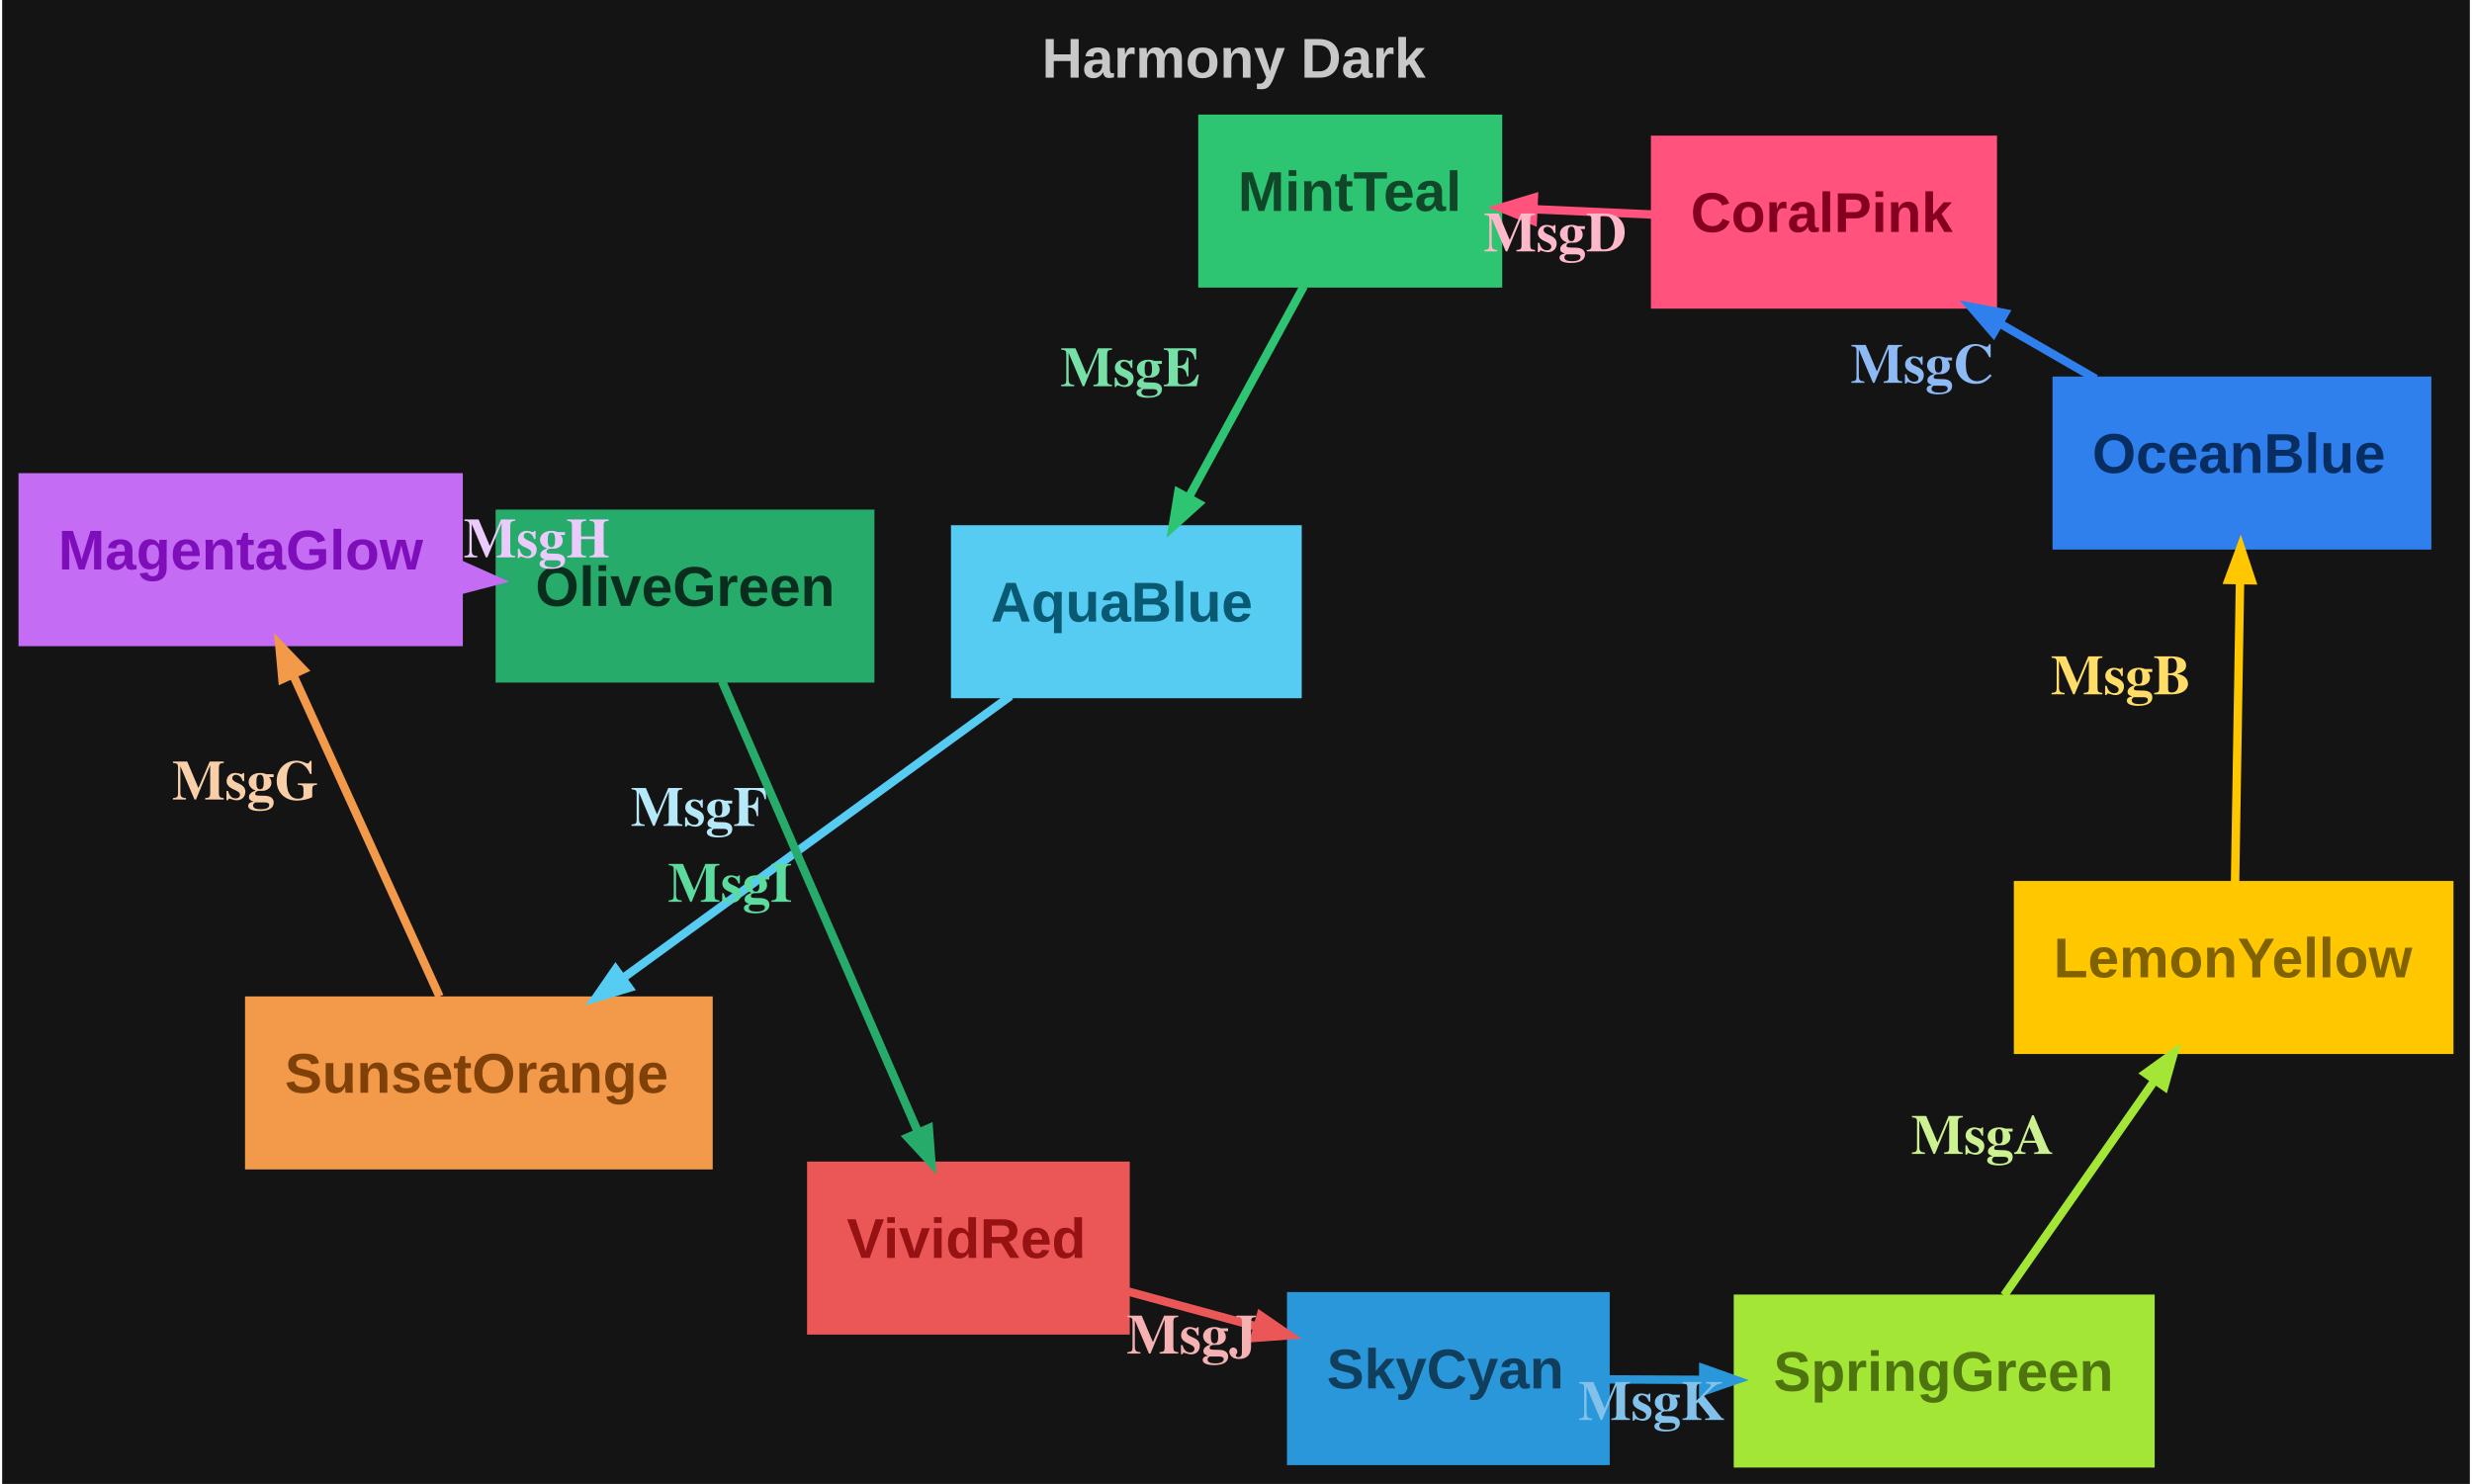
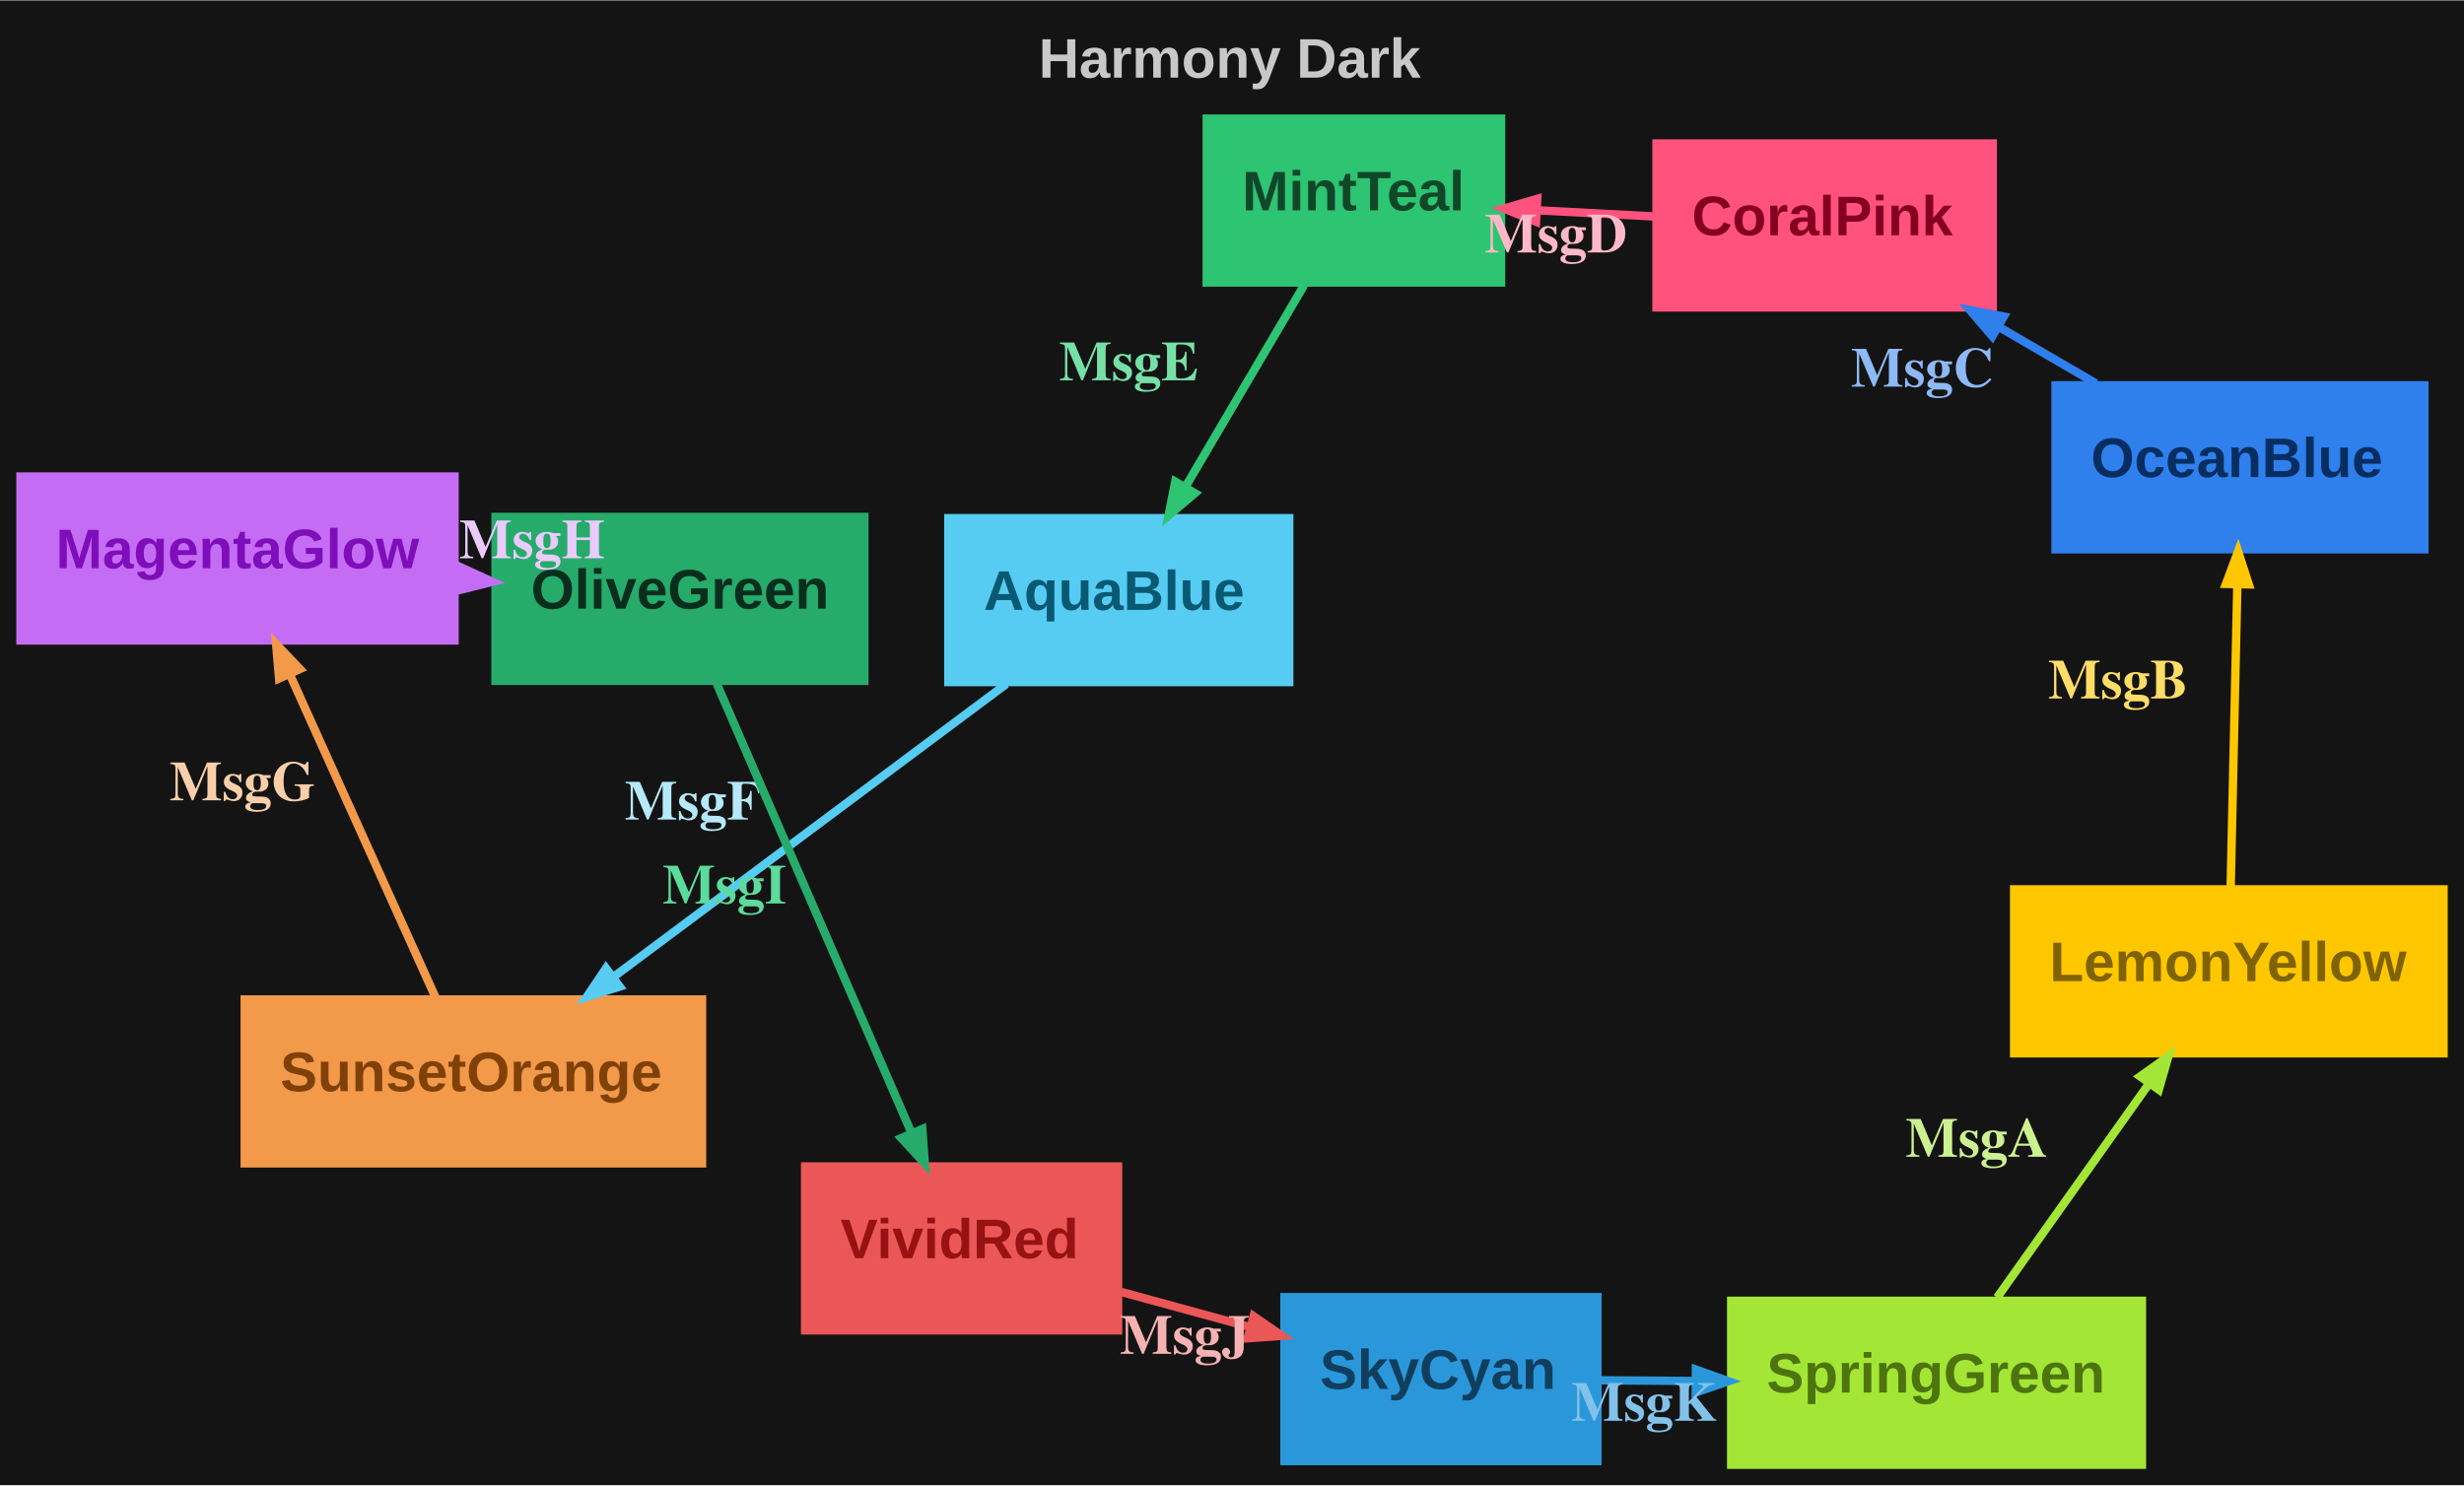
- <svg xmlns="http://www.w3.org/2000/svg" width="528pt" height="317pt" viewBox="0.00 0.00 527.63 317.33">
-   <g id="graph0" class="graph" transform="scale(1 1) rotate(0) translate(4 313.33)">
-     <polygon fill="#141414" stroke="transparent" points="-4,4 -4,-313.33 523.63,-313.33 523.63,4 -4,4" />
-     <text text-anchor="start" x="218.32" y="-296.73" font-family="Arial" font-weight="bold" font-size="12.00" fill="#c8c8c8">Harmony Dark</text>
+ <svg xmlns="http://www.w3.org/2000/svg" width="529pt" height="319pt" viewBox="0.00 0.00 529.11 318.90">
+   <g id="graph0" class="graph" transform="scale(1 1) rotate(0) translate(4 314.9)">
+     <polygon fill="#141414" stroke="transparent" points="-4,4 -4,-314.9 525.11,-314.9 525.11,4 -4,4" />
+     <text text-anchor="start" x="219.05" y="-298.3" font-family="Arial" font-weight="bold" font-size="12.00" fill="#c8c8c8">Harmony Dark</text>
    <g id="node1" class="node">
-       <polygon fill="#a3e635" stroke="#a3e635" points="455.74,-36 366.74,-36 366.74,0 455.74,0 455.74,-36" />
-       <text text-anchor="start" x="374.74" y="-15.9" font-family="Arial" font-weight="bold" font-size="12.00" fill="#4d740e">SpringGreen</text>
+       <polygon fill="#a3e635" stroke="#a3e635" points="456.35,-36 367.35,-36 367.35,0 456.35,0 456.35,-36" />
+       <text text-anchor="start" x="375.35" y="-15.9" font-family="Arial" font-weight="bold" font-size="12.00" fill="#4d740e">SpringGreen</text>
    </g>
    <g id="node2" class="node">
-       <polygon fill="#ffc700" stroke="#ffc700" points="519.63,-124.44 426.63,-124.44 426.63,-88.44 519.63,-88.44 519.63,-124.44" />
-       <text text-anchor="start" x="434.63" y="-104.34" font-family="Arial" font-weight="bold" font-size="12.00" fill="#806300">LemonYellow</text>
+       <polygon fill="#ffc700" stroke="#ffc700" points="521.11,-124.36 428.11,-124.36 428.11,-88.36 521.11,-88.36 521.11,-124.36" />
+       <text text-anchor="start" x="436.11" y="-104.26" font-family="Arial" font-weight="bold" font-size="12.00" fill="#806300">LemonYellow</text>
    </g>
    <g id="edge1" class="edge">
-       <path fill="none" stroke="#a3e635" stroke-width="1.8" d="M424.06,-36.33C433.36,-49.61 446.02,-67.7 456.15,-82.18" />
-       <polygon fill="#a3e635" stroke="#a3e635" stroke-width="1.8" points="454.3,-83.81 460.32,-88.14 458.32,-81 454.3,-83.81" />
-       <text text-anchor="start" x="404.16" y="-66.58" font-family="Times,serif" font-weight="bold" font-size="12.00" fill="#ccf190">MsgA</text>
+       <path fill="none" stroke="#a3e635" stroke-width="1.8" d="M424.86,-36.31C434.28,-49.58 447.12,-67.66 457.39,-82.12" />
+       <polygon fill="#a3e635" stroke="#a3e635" stroke-width="1.8" points="455.57,-83.79 461.62,-88.08 459.57,-80.95 455.57,-83.79" />
+       <text text-anchor="start" x="405.2" y="-66.54" font-family="Times,serif" font-weight="bold" font-size="12.00" fill="#ccf190">MsgA</text>
    </g>
    <g id="node3" class="node">
-       <polygon fill="#2f80ed" stroke="#2f80ed" points="514.9,-232.31 434.9,-232.31 434.9,-196.31 514.9,-196.31 514.9,-232.31" />
-       <text text-anchor="start" x="442.9" y="-212.21" font-family="Arial" font-weight="bold" font-size="12.00" fill="#082e61">OceanBlue</text>
+       <polygon fill="#2f80ed" stroke="#2f80ed" points="517,-232.62 437,-232.62 437,-196.62 517,-196.62 517,-232.62" />
+       <text text-anchor="start" x="445" y="-212.52" font-family="Arial" font-weight="bold" font-size="12.00" fill="#082e61">OceanBlue</text>
    </g>
    <g id="edge2" class="edge">
-       <path fill="none" stroke="#ffc700" stroke-width="1.8" d="M473.43,-124.74C473.72,-142.43 474.16,-169.39 474.49,-189.11" />
-       <polygon fill="#ffc700" stroke="#ffc700" stroke-width="1.8" points="472.04,-189.32 474.61,-196.28 476.94,-189.24 472.04,-189.32" />
-       <text text-anchor="start" x="434.02" y="-164.86" font-family="Times,serif" font-weight="bold" font-size="12.00" fill="#ffdd66">MsgB</text>
+       <path fill="none" stroke="#ffc700" stroke-width="1.8" d="M475.01,-124.73C475.41,-142.49 476,-169.54 476.44,-189.33" />
+       <polygon fill="#ffc700" stroke="#ffc700" stroke-width="1.8" points="474,-189.58 476.6,-196.53 478.89,-189.47 474,-189.58" />
+       <text text-anchor="start" x="435.81" y="-164.97" font-family="Times,serif" font-weight="bold" font-size="12.00" fill="#ffdd66">MsgB</text>
    </g>
    <g id="node4" class="node">
-       <polygon fill="#ff527c" stroke="#ff527c" points="422.03,-283.83 349.03,-283.83 349.03,-247.83 422.03,-247.83 422.03,-283.83" />
-       <text text-anchor="start" x="357.03" y="-263.73" font-family="Arial" font-weight="bold" font-size="12.00" fill="#850020">CoralPink</text>
+       <polygon fill="#ff527c" stroke="#ff527c" points="424.31,-284.56 351.31,-284.56 351.31,-248.56 424.31,-248.56 424.31,-284.56" />
+       <text text-anchor="start" x="359.31" y="-264.46" font-family="Arial" font-weight="bold" font-size="12.00" fill="#850020">CoralPink</text>
    </g>
    <g id="edge3" class="edge">
-       <path fill="none" stroke="#2f80ed" stroke-width="1.8" d="M443.64,-232.33C437.02,-236.15 429.95,-240.22 423.12,-244.16" />
-       <polygon fill="#2f80ed" stroke="#2f80ed" stroke-width="1.8" points="421.76,-242.12 416.92,-247.73 424.21,-246.36 421.76,-242.12" />
-       <text text-anchor="start" x="391.22" y="-231.47" font-family="Times,serif" font-weight="bold" font-size="12.00" fill="#8db9f5">MsgC</text>
+       <path fill="none" stroke="#2f80ed" stroke-width="1.8" d="M446.06,-232.64C439.35,-236.54 432.2,-240.71 425.27,-244.74" />
+       <polygon fill="#2f80ed" stroke="#2f80ed" stroke-width="1.8" points="423.82,-242.76 419,-248.4 426.28,-246.99 423.82,-242.76" />
+       <text text-anchor="start" x="393.47" y="-231.95" font-family="Times,serif" font-weight="bold" font-size="12.00" fill="#8db9f5">MsgC</text>
    </g>
    <g id="node5" class="node">
-       <polygon fill="#2dc472" stroke="#2dc472" points="316.24,-288.33 252.24,-288.33 252.24,-252.33 316.24,-252.33 316.24,-288.33" />
-       <text text-anchor="start" x="260.24" y="-268.23" font-family="Arial" font-weight="bold" font-size="12.00" fill="#104729">MintTeal</text>
+       <polygon fill="#2dc472" stroke="#2dc472" points="318.73,-289.9 254.73,-289.9 254.73,-253.9 318.73,-253.9 318.73,-289.9" />
+       <text text-anchor="start" x="262.73" y="-269.8" font-family="Arial" font-weight="bold" font-size="12.00" fill="#104729">MintTeal</text>
    </g>
    <g id="edge4" class="edge">
-       <path fill="none" stroke="#ff527c" stroke-width="1.8" d="M348.96,-267.45C340.72,-267.82 331.94,-268.21 323.6,-268.58" />
-       <polygon fill="#ff527c" stroke="#ff527c" stroke-width="1.8" points="323.28,-266.14 316.39,-268.9 323.5,-271.04 323.28,-266.14" />
-       <text text-anchor="start" x="312.72" y="-259.57" font-family="Times,serif" font-weight="bold" font-size="12.00" fill="#ffb8c9">MsgD</text>
+       <path fill="none" stroke="#ff527c" stroke-width="1.8" d="M351.03,-268.5C342.99,-268.93 334.45,-269.38 326.31,-269.81" />
+       <polygon fill="#ff527c" stroke="#ff527c" stroke-width="1.8" points="325.83,-267.38 318.97,-270.19 326.09,-272.27 325.83,-267.38" />
+       <text text-anchor="start" x="314.81" y="-260.76" font-family="Times,serif" font-weight="bold" font-size="12.00" fill="#ffb8c9">MsgD</text>
    </g>
    <g id="node6" class="node">
-       <polygon fill="#56ccf2" stroke="#56ccf2" points="273.37,-200.52 199.37,-200.52 199.37,-164.52 273.37,-164.52 273.37,-200.52" />
-       <text text-anchor="start" x="207.37" y="-180.42" font-family="Arial" font-weight="bold" font-size="12.00" fill="#095973">AquaBlue</text>
+       <polygon fill="#56ccf2" stroke="#56ccf2" points="273.24,-204.09 199.24,-204.09 199.24,-168.09 273.24,-168.09 273.24,-204.09" />
+       <text text-anchor="start" x="207.24" y="-183.99" font-family="Arial" font-weight="bold" font-size="12.00" fill="#095973">AquaBlue</text>
    </g>
    <g id="edge5" class="edge">
-       <path fill="none" stroke="#2dc472" stroke-width="1.8" d="M274.32,-252.13C267.2,-239.06 257.51,-221.3 249.71,-206.99" />
-       <polygon fill="#2dc472" stroke="#2dc472" stroke-width="1.8" points="251.78,-205.66 246.27,-200.69 247.47,-208.01 251.78,-205.66" />
-       <text text-anchor="start" x="222.26" y="-230.74" font-family="Times,serif" font-weight="bold" font-size="12.00" fill="#76e0a7">MsgE</text>
+       <path fill="none" stroke="#2dc472" stroke-width="1.8" d="M276.02,-253.7C268.59,-241.07 258.61,-224.11 250.51,-210.34" />
+       <polygon fill="#2dc472" stroke="#2dc472" stroke-width="1.8" points="252.59,-209.05 246.93,-204.26 248.37,-211.53 252.59,-209.05" />
+       <text text-anchor="start" x="223.43" y="-233.31" font-family="Times,serif" font-weight="bold" font-size="12.00" fill="#76e0a7">MsgE</text>
    </g>
    <g id="node7" class="node">
-       <polygon fill="#f2994a" stroke="#f2994a" points="147.43,-99.76 48.43,-99.76 48.43,-63.76 147.43,-63.76 147.43,-99.76" />
-       <text text-anchor="start" x="56.43" y="-79.66" font-family="Arial" font-weight="bold" font-size="12.00" fill="#804109">SunsetOrange</text>
+       <polygon fill="#f2994a" stroke="#f2994a" points="147.15,-100.72 48.15,-100.72 48.15,-64.72 147.15,-64.72 147.15,-100.72" />
+       <text text-anchor="start" x="56.15" y="-80.62" font-family="Arial" font-weight="bold" font-size="12.00" fill="#804109">SunsetOrange</text>
    </g>
    <g id="edge6" class="edge">
-       <path fill="none" stroke="#56ccf2" stroke-width="1.8" d="M211.62,-164.51C188.43,-147.63 153.71,-122.35 128.74,-104.18" />
-       <polygon fill="#56ccf2" stroke="#56ccf2" stroke-width="1.8" points="130.03,-102.09 122.93,-99.95 127.15,-106.05 130.03,-102.09" />
-       <text text-anchor="start" x="130.4" y="-136.72" font-family="Times,serif" font-weight="bold" font-size="12.00" fill="#b5e9f9">MsgF</text>
+       <path fill="none" stroke="#56ccf2" stroke-width="1.8" d="M212.1,-168.08C188.7,-150.63 153.12,-124.09 127.85,-105.24" />
+       <polygon fill="#56ccf2" stroke="#56ccf2" stroke-width="1.8" points="129.06,-103.09 121.98,-100.87 126.13,-107.02 129.06,-103.09" />
+       <text text-anchor="start" x="130.16" y="-138.96" font-family="Times,serif" font-weight="bold" font-size="12.00" fill="#b5e9f9">MsgF</text>
    </g>
    <g id="node8" class="node">
-       <polygon fill="#c56cf4" stroke="#c56cf4" points="94,-211.65 0,-211.65 0,-175.65 94,-175.65 94,-211.65" />
-       <text text-anchor="start" x="8" y="-191.55" font-family="Arial" font-weight="bold" font-size="12.00" fill="#7e0eb9">MagentaGlow</text>
+       <polygon fill="#c56cf4" stroke="#c56cf4" points="94,-213.03 0,-213.03 0,-177.03 94,-177.03 94,-213.03" />
+       <text text-anchor="start" x="8" y="-192.93" font-family="Arial" font-weight="bold" font-size="12.00" fill="#7e0eb9">MagentaGlow</text>
    </g>
    <g id="edge7" class="edge">
-       <path fill="none" stroke="#f2994a" stroke-width="1.8" d="M89.52,-100.23C80.95,-119.05 67.62,-148.34 58.17,-169.1" />
-       <polygon fill="#f2994a" stroke="#f2994a" stroke-width="1.8" points="55.92,-168.13 55.25,-175.52 60.38,-170.16 55.92,-168.13" />
-       <text text-anchor="start" x="32.34" y="-142.37" font-family="Times,serif" font-weight="bold" font-size="12.00" fill="#f9cfa9">MsgG</text>
+       <path fill="none" stroke="#f2994a" stroke-width="1.8" d="M89.52,-100.77C81.04,-119.57 67.69,-149.16 58.22,-170.16" />
+       <polygon fill="#f2994a" stroke="#f2994a" stroke-width="1.8" points="55.93,-169.27 55.29,-176.66 60.4,-171.29 55.93,-169.27" />
+       <text text-anchor="start" x="32.41" y="-143.1" font-family="Times,serif" font-weight="bold" font-size="12.00" fill="#f9cfa9">MsgG</text>
    </g>
    <g id="node9" class="node">
-       <polygon fill="#26ab6b" stroke="#26ab6b" points="182.01,-203.86 102.01,-203.86 102.01,-167.86 182.01,-167.86 182.01,-203.86" />
-       <text text-anchor="start" x="110.01" y="-183.76" font-family="Arial" font-weight="bold" font-size="12.00" fill="#0a2e1d">OliveGreen</text>
+       <polygon fill="#26ab6b" stroke="#26ab6b" points="182.01,-204.36 102.01,-204.36 102.01,-168.36 182.01,-168.36 182.01,-204.36" />
+       <text text-anchor="start" x="110.01" y="-184.26" font-family="Arial" font-weight="bold" font-size="12.00" fill="#0a2e1d">OliveGreen</text>
    </g>
    <g id="edge8" class="edge">
-       <path fill="none" stroke="#c56cf4" stroke-width="1.8" d="M94.23,-189.78C94.38,-189.77 94.54,-189.75 94.7,-189.74" />
-       <polygon fill="#c56cf4" stroke="#c56cf4" stroke-width="1.8" points="94.97,-192.18 101.75,-189.16 94.57,-187.29 94.97,-192.18" />
-       <text text-anchor="start" x="94.64" y="-194.14" font-family="Times,serif" font-weight="bold" font-size="12.00" fill="#eacbfb">MsgH</text>
+       <path fill="none" stroke="#c56cf4" stroke-width="1.8" d="M94.23,-190.72C94.38,-190.71 94.54,-190.69 94.7,-190.68" />
+       <polygon fill="#c56cf4" stroke="#c56cf4" stroke-width="1.8" points="95,-193.11 101.75,-190.03 94.55,-188.23 95,-193.11" />
+       <text text-anchor="start" x="94.64" y="-195.08" font-family="Times,serif" font-weight="bold" font-size="12.00" fill="#eacbfb">MsgH</text>
    </g>
    <g id="node10" class="node">
-       <polygon fill="#eb5757" stroke="#eb5757" points="236.6,-64.44 168.6,-64.44 168.6,-28.44 236.6,-28.44 236.6,-64.44" />
-       <text text-anchor="start" x="176.6" y="-44.34" font-family="Arial" font-weight="bold" font-size="12.00" fill="#971212">VividRed</text>
+       <polygon fill="#eb5757" stroke="#eb5757" points="236.49,-64.85 168.49,-64.85 168.49,-28.85 236.49,-28.85 236.49,-64.85" />
+       <text text-anchor="start" x="176.49" y="-44.75" font-family="Arial" font-weight="bold" font-size="12.00" fill="#971212">VividRed</text>
    </g>
    <g id="edge9" class="edge">
-       <path fill="none" stroke="#26ab6b" stroke-width="1.8" d="M149.93,-167.63C160.64,-143 179.76,-98.99 191.78,-71.33" />
-       <polygon fill="#26ab6b" stroke="#26ab6b" stroke-width="1.8" points="194.13,-72.06 194.68,-64.67 189.64,-70.11 194.13,-72.06" />
-       <text text-anchor="start" x="138.33" y="-120.49" font-family="Times,serif" font-weight="bold" font-size="12.00" fill="#5cdb9e">MsgI</text>
+       <path fill="none" stroke="#26ab6b" stroke-width="1.8" d="M149.92,-168.12C160.6,-143.47 179.69,-99.44 191.69,-71.76" />
+       <polygon fill="#26ab6b" stroke="#26ab6b" stroke-width="1.8" points="194.05,-72.49 194.58,-65.09 189.55,-70.54 194.05,-72.49" />
+       <text text-anchor="start" x="138.28" y="-120.94" font-family="Times,serif" font-weight="bold" font-size="12.00" fill="#5cdb9e">MsgI</text>
    </g>
    <g id="node11" class="node">
-       <polygon fill="#2b97db" stroke="#2b97db" points="339.22,-36.53 271.22,-36.53 271.22,-0.53 339.22,-0.53 339.22,-36.53" />
-       <text text-anchor="start" x="279.22" y="-16.43" font-family="Arial" font-weight="bold" font-size="12.00" fill="#103f5d">SkyCyan</text>
+       <polygon fill="#2b97db" stroke="#2b97db" points="339.42,-36.78 271.42,-36.78 271.42,-0.78 339.42,-0.78 339.42,-36.78" />
+       <text text-anchor="start" x="279.42" y="-16.68" font-family="Arial" font-weight="bold" font-size="12.00" fill="#103f5d">SkyCyan</text>
    </g>
    <g id="edge10" class="edge">
-       <path fill="none" stroke="#eb5757" stroke-width="1.8" d="M236.77,-37.14C245.6,-34.74 255.19,-32.13 264.32,-29.65" />
-       <polygon fill="#eb5757" stroke="#eb5757" stroke-width="1.8" points="265.09,-31.98 271.2,-27.78 263.8,-27.25 265.09,-31.98" />
-       <text text-anchor="start" x="236.42" y="-23.88" font-family="Times,serif" font-weight="bold" font-size="12.00" fill="#f6b2b2">MsgJ</text>
+       <path fill="none" stroke="#eb5757" stroke-width="1.8" d="M236.77,-37.5C245.62,-35.09 255.24,-32.46 264.4,-29.96" />
+       <polygon fill="#eb5757" stroke="#eb5757" stroke-width="1.8" points="265.19,-32.29 271.3,-28.08 263.9,-27.56 265.19,-32.29" />
+       <text text-anchor="start" x="236.47" y="-24.21" font-family="Times,serif" font-weight="bold" font-size="12.00" fill="#f6b2b2">MsgJ</text>
    </g>
    <g id="edge11" class="edge">
-       <path fill="none" stroke="#2b97db" stroke-width="1.8" d="M339.35,-18.36C345.75,-18.33 352.57,-18.29 359.37,-18.26" />
-       <polygon fill="#2b97db" stroke="#2b97db" stroke-width="1.8" points="359.73,-20.71 366.72,-18.22 359.71,-15.81 359.73,-20.71" />
-       <text text-anchor="start" x="333" y="-9.69" font-family="Times,serif" font-weight="bold" font-size="12.00" fill="#82c2ea">MsgK</text>
+       <path fill="none" stroke="#2b97db" stroke-width="1.8" d="M339.68,-18.53C346.11,-18.48 352.96,-18.43 359.79,-18.38" />
+       <polygon fill="#2b97db" stroke="#2b97db" stroke-width="1.8" points="360.18,-20.83 367.16,-18.33 360.14,-15.93 360.18,-20.83" />
+       <text text-anchor="start" x="333.39" y="-9.83" font-family="Times,serif" font-weight="bold" font-size="12.00" fill="#82c2ea">MsgK</text>
    </g>
  </g>
</svg>
